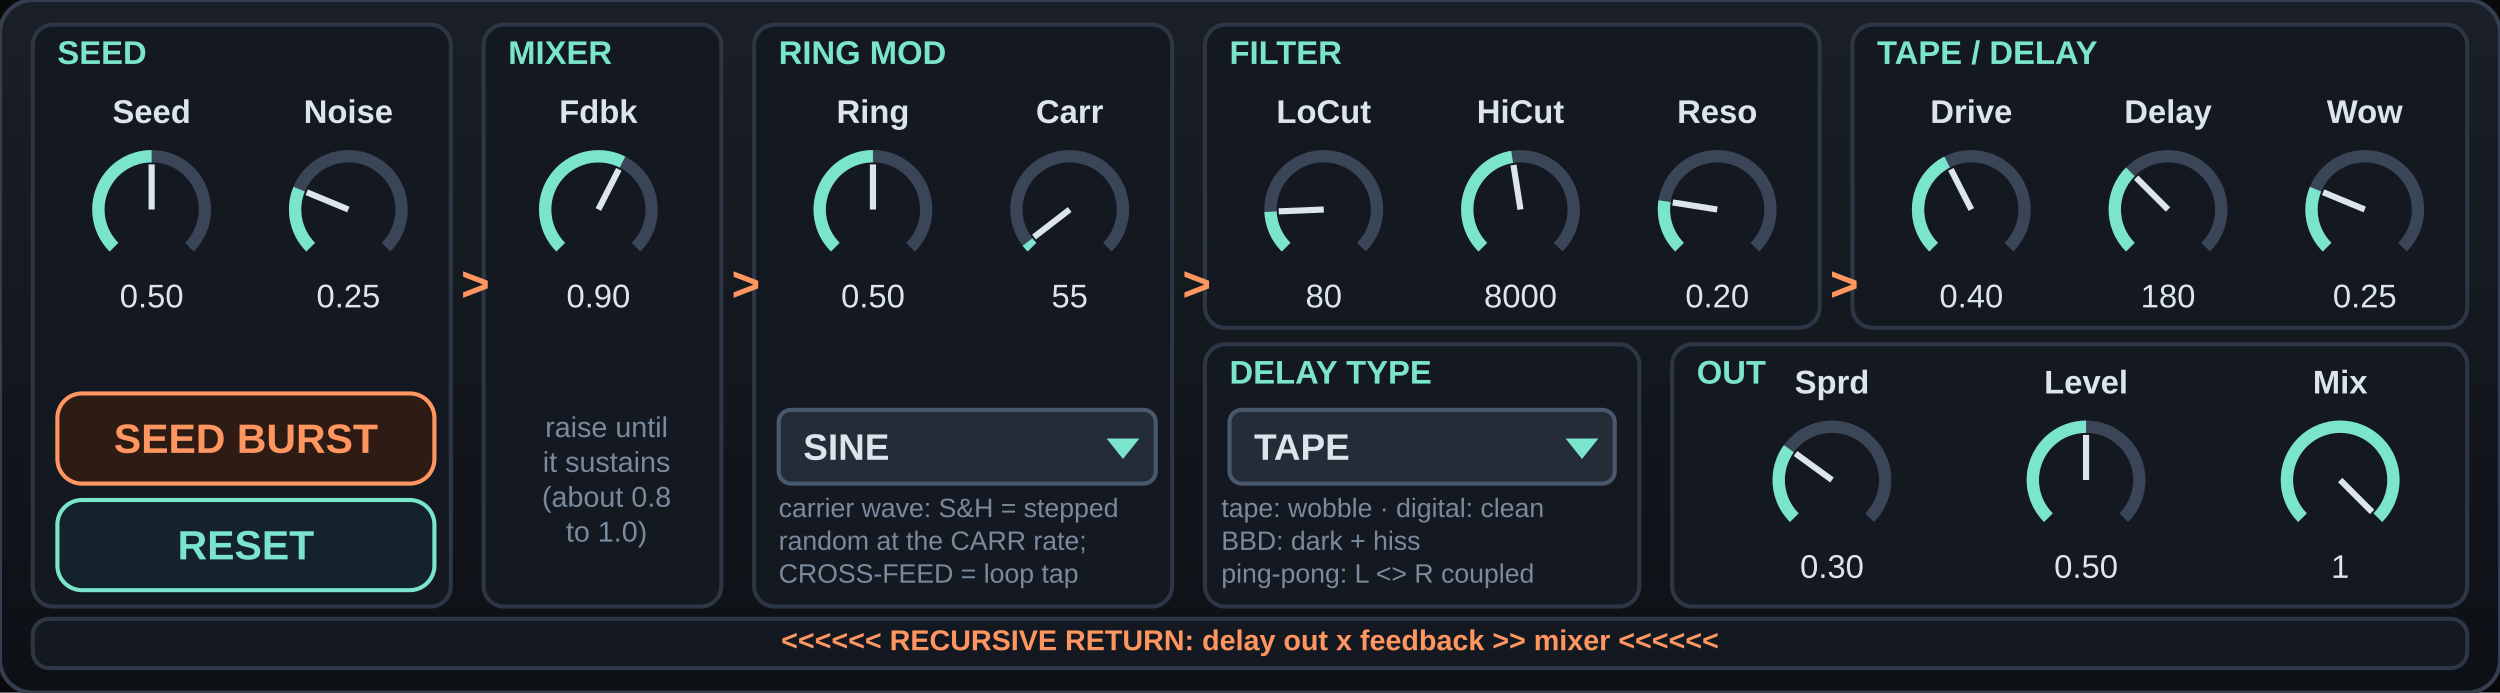
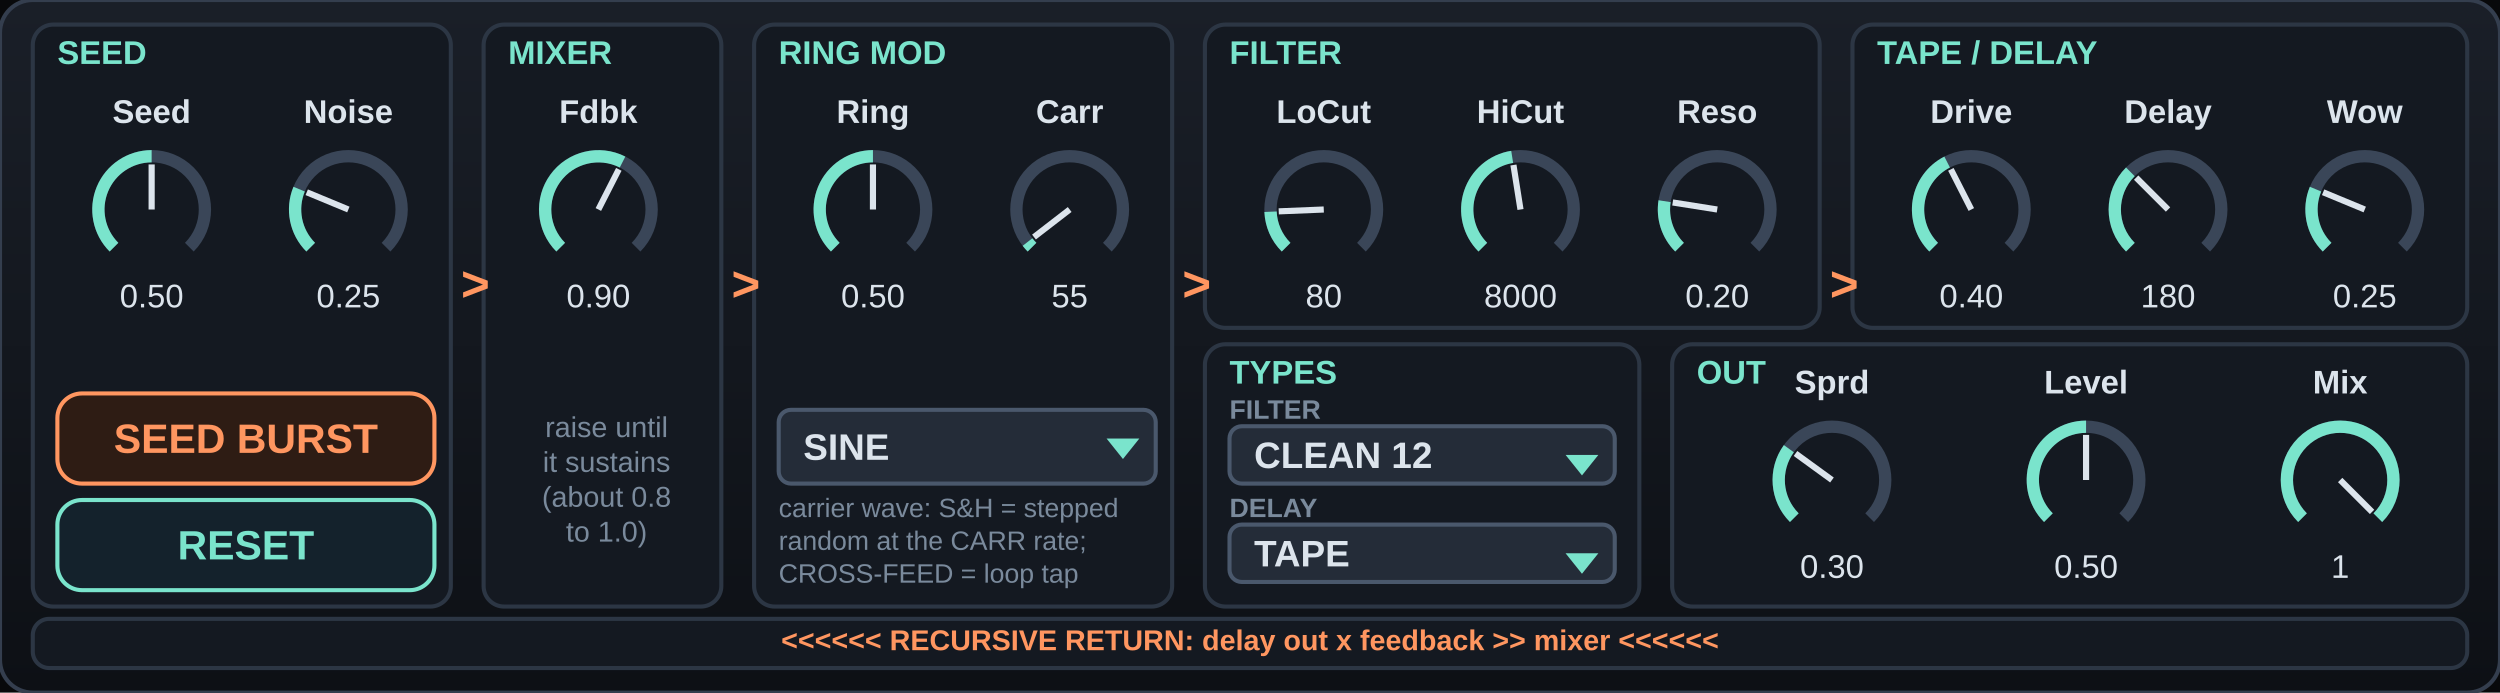
<svg xmlns="http://www.w3.org/2000/svg" width="1220" height="338" viewBox="0 0 610 169">
  <defs>
    <linearGradient id="g1" x1="0" y1="0" x2="0" y2="1">
      <stop offset="0" stop-color="rgba(26,31,40,1.0)" />
      <stop offset="1" stop-color="rgba(13,16,21,1.0)" />
    </linearGradient>
  </defs>
  <rect width="610" height="169" fill="#08090b" />
  <rect x="0" y="0" width="610" height="169" rx="8.0" fill="url(#g1)" stroke="rgba(52,62,78,1.0)" stroke-width="1" />
  <rect x="8" y="6" width="102" height="142" rx="5.0" fill="rgba(20,25,33,1.0)" stroke="rgba(44,54,68,1.0)" stroke-width="1" />
  <text x="14" y="15.6" font-size="8.0" font-family="Arial,Helvetica,sans-serif" font-weight="bold" text-anchor="start" fill="rgba(122,228,204,1.0)">SEED</text>
  <rect x="118" y="6" width="58" height="142" rx="5.0" fill="rgba(20,25,33,1.0)" stroke="rgba(44,54,68,1.0)" stroke-width="1" />
  <text x="124" y="15.6" font-size="8.0" font-family="Arial,Helvetica,sans-serif" font-weight="bold" text-anchor="start" fill="rgba(122,228,204,1.0)">MIXER</text>
  <rect x="184" y="6" width="102" height="142" rx="5.0" fill="rgba(20,25,33,1.0)" stroke="rgba(44,54,68,1.0)" stroke-width="1" />
  <text x="190" y="15.6" font-size="8.0" font-family="Arial,Helvetica,sans-serif" font-weight="bold" text-anchor="start" fill="rgba(122,228,204,1.0)">RING MOD</text>
  <rect x="294" y="6" width="150" height="74" rx="5.0" fill="rgba(20,25,33,1.0)" stroke="rgba(44,54,68,1.0)" stroke-width="1" />
  <text x="300" y="15.6" font-size="8.0" font-family="Arial,Helvetica,sans-serif" font-weight="bold" text-anchor="start" fill="rgba(122,228,204,1.0)">FILTER</text>
  <rect x="452" y="6" width="150" height="74" rx="5.0" fill="rgba(20,25,33,1.0)" stroke="rgba(44,54,68,1.0)" stroke-width="1" />
  <text x="458" y="15.6" font-size="8.0" font-family="Arial,Helvetica,sans-serif" font-weight="bold" text-anchor="start" fill="rgba(122,228,204,1.0)">TAPE / DELAY</text>
  <rect x="294" y="84" width="106" height="64" rx="5.0" fill="rgba(20,25,33,1.0)" stroke="rgba(44,54,68,1.0)" stroke-width="1" />
-   <text x="300" y="93.6" font-size="8.0" font-family="Arial,Helvetica,sans-serif" font-weight="bold" text-anchor="start" fill="rgba(122,228,204,1.0)">DELAY TYPE</text>
+   <text x="300" y="93.6" font-size="8.0" font-family="Arial,Helvetica,sans-serif" font-weight="bold" text-anchor="start" fill="rgba(122,228,204,1.0)">TYPES</text>
  <rect x="408" y="84" width="194" height="64" rx="5.0" fill="rgba(20,25,33,1.0)" stroke="rgba(44,54,68,1.0)" stroke-width="1" />
  <text x="414" y="93.6" font-size="8.0" font-family="Arial,Helvetica,sans-serif" font-weight="bold" text-anchor="start" fill="rgba(122,228,204,1.0)">OUT</text>
  <text x="116.0" y="73.4" font-size="12.0" font-family="Arial,Helvetica,sans-serif" font-weight="bold" text-anchor="middle" fill="rgba(255,150,96,1.0)">&gt;</text>
  <text x="182.0" y="73.4" font-size="12.0" font-family="Arial,Helvetica,sans-serif" font-weight="bold" text-anchor="middle" fill="rgba(255,150,96,1.0)">&gt;</text>
  <text x="292.0" y="73.4" font-size="12.0" font-family="Arial,Helvetica,sans-serif" font-weight="bold" text-anchor="middle" fill="rgba(255,150,96,1.0)">&gt;</text>
  <text x="450.0" y="73.4" font-size="12.0" font-family="Arial,Helvetica,sans-serif" font-weight="bold" text-anchor="middle" fill="rgba(255,150,96,1.0)">&gt;</text>
  <rect x="8" y="151" width="594" height="12" rx="4.0" fill="rgba(20,25,33,1.0)" stroke="rgba(44,54,68,1.0)" stroke-width="1" />
  <text x="305.0" y="158.65" font-size="7.0" font-family="Arial,Helvetica,sans-serif" font-weight="bold" text-anchor="middle" fill="rgba(255,150,96,1.0)">&lt;&lt;&lt;&lt;&lt;&lt;   RECURSIVE RETURN:  delay out  x feedback  &gt;&gt;  mixer   &lt;&lt;&lt;&lt;&lt;&lt;</text>
  <path d="M27.81,60.31 A13,13 0 1 1 46.19,60.31" fill="none" stroke="rgba(58,70,88,1.0)" stroke-width="3" />
  <path d="M27.81,60.31 A13,13 0 0 1 37.00,38.12" fill="none" stroke="rgba(122,228,204,1.0)" stroke-width="3" />
  <line x1="37.0" y1="51.12" x2="37.00" y2="40.12" stroke="rgba(220,228,236,1.0)" stroke-width="1.5" />
  <text x="37.0" y="30" font-size="8" font-weight="bold" font-family="Arial,sans-serif" text-anchor="middle" fill="rgba(220,228,236,1.0)">Seed</text>
  <text x="37.0" y="75" font-size="8" font-family="Arial,sans-serif" text-anchor="middle" fill="rgba(220,228,236,1.0)">0.50</text>
  <path d="M75.81,60.31 A13,13 0 1 1 94.19,60.31" fill="none" stroke="rgba(58,70,88,1.0)" stroke-width="3" />
  <path d="M75.81,60.31 A13,13 0 0 1 72.99,46.15" fill="none" stroke="rgba(122,228,204,1.0)" stroke-width="3" />
  <line x1="85.0" y1="51.12" x2="74.84" y2="46.91" stroke="rgba(220,228,236,1.0)" stroke-width="1.5" />
  <text x="85.0" y="30" font-size="8" font-weight="bold" font-family="Arial,sans-serif" text-anchor="middle" fill="rgba(220,228,236,1.0)">Noise</text>
  <text x="85.0" y="75" font-size="8" font-family="Arial,sans-serif" text-anchor="middle" fill="rgba(220,228,236,1.0)">0.25</text>
  <path d="M136.81,60.31 A13,13 0 1 1 155.19,60.31" fill="none" stroke="rgba(58,70,88,1.0)" stroke-width="3" />
  <path d="M136.81,60.31 A13,13 0 0 1 151.90,39.54" fill="none" stroke="rgba(122,228,204,1.0)" stroke-width="3" />
  <line x1="146.0" y1="51.12" x2="150.99" y2="41.32" stroke="rgba(220,228,236,1.0)" stroke-width="1.5" />
  <text x="146.0" y="30" font-size="8" font-weight="bold" font-family="Arial,sans-serif" text-anchor="middle" fill="rgba(220,228,236,1.0)">Fdbk</text>
  <text x="146.0" y="75" font-size="8" font-family="Arial,sans-serif" text-anchor="middle" fill="rgba(220,228,236,1.0)">0.90</text>
  <path d="M203.81,60.31 A13,13 0 1 1 222.19,60.31" fill="none" stroke="rgba(58,70,88,1.0)" stroke-width="3" />
  <path d="M203.81,60.31 A13,13 0 0 1 213.00,38.12" fill="none" stroke="rgba(122,228,204,1.0)" stroke-width="3" />
  <line x1="213.0" y1="51.12" x2="213.00" y2="40.12" stroke="rgba(220,228,236,1.0)" stroke-width="1.5" />
  <text x="213.0" y="30" font-size="8" font-weight="bold" font-family="Arial,sans-serif" text-anchor="middle" fill="rgba(220,228,236,1.0)">Ring</text>
  <text x="213.0" y="75" font-size="8" font-family="Arial,sans-serif" text-anchor="middle" fill="rgba(220,228,236,1.0)">0.50</text>
  <path d="M251.81,60.31 A13,13 0 1 1 270.19,60.31" fill="none" stroke="rgba(58,70,88,1.0)" stroke-width="3" />
  <path d="M251.81,60.31 A13,13 0 0 1 250.71,59.06" fill="none" stroke="rgba(122,228,204,1.0)" stroke-width="3" />
  <line x1="261.0" y1="51.12" x2="252.29" y2="57.84" stroke="rgba(220,228,236,1.0)" stroke-width="1.5" />
  <text x="261.0" y="30" font-size="8" font-weight="bold" font-family="Arial,sans-serif" text-anchor="middle" fill="rgba(220,228,236,1.0)">Carr</text>
  <text x="261.0" y="75" font-size="8" font-family="Arial,sans-serif" text-anchor="middle" fill="rgba(220,228,236,1.0)">55</text>
  <path d="M313.81,60.31 A13,13 0 1 1 332.19,60.31" fill="none" stroke="rgba(58,70,88,1.0)" stroke-width="3" />
  <path d="M313.81,60.31 A13,13 0 0 1 310.01,51.66" fill="none" stroke="rgba(122,228,204,1.0)" stroke-width="3" />
  <line x1="323.0" y1="51.12" x2="312.01" y2="51.57" stroke="rgba(220,228,236,1.0)" stroke-width="1.5" />
  <text x="323.0" y="30" font-size="8" font-weight="bold" font-family="Arial,sans-serif" text-anchor="middle" fill="rgba(220,228,236,1.0)">LoCut</text>
  <text x="323.0" y="75" font-size="8" font-family="Arial,sans-serif" text-anchor="middle" fill="rgba(220,228,236,1.0)">80</text>
  <path d="M361.81,60.31 A13,13 0 1 1 380.19,60.31" fill="none" stroke="rgba(58,70,88,1.0)" stroke-width="3" />
  <path d="M361.81,60.31 A13,13 0 0 1 368.97,38.28" fill="none" stroke="rgba(122,228,204,1.0)" stroke-width="3" />
  <line x1="371.0" y1="51.12" x2="369.28" y2="40.26" stroke="rgba(220,228,236,1.0)" stroke-width="1.5" />
  <text x="371.0" y="30" font-size="8" font-weight="bold" font-family="Arial,sans-serif" text-anchor="middle" fill="rgba(220,228,236,1.0)">HiCut</text>
  <text x="371.0" y="75" font-size="8" font-family="Arial,sans-serif" text-anchor="middle" fill="rgba(220,228,236,1.0)">8000</text>
  <path d="M409.81,60.31 A13,13 0 1 1 428.19,60.31" fill="none" stroke="rgba(58,70,88,1.0)" stroke-width="3" />
  <path d="M409.81,60.31 A13,13 0 0 1 406.16,49.09" fill="none" stroke="rgba(122,228,204,1.0)" stroke-width="3" />
  <line x1="419.0" y1="51.12" x2="408.14" y2="49.40" stroke="rgba(220,228,236,1.0)" stroke-width="1.5" />
  <text x="419.0" y="30" font-size="8" font-weight="bold" font-family="Arial,sans-serif" text-anchor="middle" fill="rgba(220,228,236,1.0)">Reso</text>
  <text x="419.0" y="75" font-size="8" font-family="Arial,sans-serif" text-anchor="middle" fill="rgba(220,228,236,1.0)">0.20</text>
  <path d="M471.81,60.31 A13,13 0 1 1 490.19,60.31" fill="none" stroke="rgba(58,70,88,1.0)" stroke-width="3" />
  <path d="M471.81,60.31 A13,13 0 0 1 475.10,39.54" fill="none" stroke="rgba(122,228,204,1.0)" stroke-width="3" />
  <line x1="481.0" y1="51.12" x2="476.01" y2="41.32" stroke="rgba(220,228,236,1.0)" stroke-width="1.5" />
  <text x="481.0" y="30" font-size="8" font-weight="bold" font-family="Arial,sans-serif" text-anchor="middle" fill="rgba(220,228,236,1.0)">Drive</text>
  <text x="481.0" y="75" font-size="8" font-family="Arial,sans-serif" text-anchor="middle" fill="rgba(220,228,236,1.0)">0.40</text>
  <path d="M519.81,60.31 A13,13 0 1 1 538.19,60.31" fill="none" stroke="rgba(58,70,88,1.0)" stroke-width="3" />
  <path d="M519.81,60.31 A13,13 0 0 1 519.81,41.93" fill="none" stroke="rgba(122,228,204,1.0)" stroke-width="3" />
  <line x1="529.0" y1="51.12" x2="521.22" y2="43.34" stroke="rgba(220,228,236,1.0)" stroke-width="1.5" />
  <text x="529.0" y="30" font-size="8" font-weight="bold" font-family="Arial,sans-serif" text-anchor="middle" fill="rgba(220,228,236,1.0)">Delay</text>
  <text x="529.0" y="75" font-size="8" font-family="Arial,sans-serif" text-anchor="middle" fill="rgba(220,228,236,1.0)">180</text>
  <path d="M567.81,60.31 A13,13 0 1 1 586.19,60.31" fill="none" stroke="rgba(58,70,88,1.0)" stroke-width="3" />
  <path d="M567.81,60.31 A13,13 0 0 1 564.99,46.15" fill="none" stroke="rgba(122,228,204,1.0)" stroke-width="3" />
  <line x1="577.0" y1="51.12" x2="566.84" y2="46.91" stroke="rgba(220,228,236,1.0)" stroke-width="1.5" />
  <text x="577.0" y="30" font-size="8" font-weight="bold" font-family="Arial,sans-serif" text-anchor="middle" fill="rgba(220,228,236,1.0)">Wow</text>
  <text x="577.0" y="75" font-size="8" font-family="Arial,sans-serif" text-anchor="middle" fill="rgba(220,228,236,1.0)">0.25</text>
  <path d="M437.81,126.31 A13,13 0 1 1 456.19,126.31" fill="none" stroke="rgba(58,70,88,1.0)" stroke-width="3" />
  <path d="M437.81,126.31 A13,13 0 0 1 436.48,109.48" fill="none" stroke="rgba(122,228,204,1.0)" stroke-width="3" />
  <line x1="447.0" y1="117.12" x2="438.10" y2="110.65" stroke="rgba(220,228,236,1.0)" stroke-width="1.5" />
  <text x="447.0" y="96" font-size="8" font-weight="bold" font-family="Arial,sans-serif" text-anchor="middle" fill="rgba(220,228,236,1.0)">Sprd</text>
  <text x="447.0" y="141" font-size="8" font-family="Arial,sans-serif" text-anchor="middle" fill="rgba(220,228,236,1.0)">0.30</text>
  <path d="M499.81,126.31 A13,13 0 1 1 518.19,126.31" fill="none" stroke="rgba(58,70,88,1.0)" stroke-width="3" />
  <path d="M499.81,126.31 A13,13 0 0 1 509.00,104.12" fill="none" stroke="rgba(122,228,204,1.0)" stroke-width="3" />
  <line x1="509.0" y1="117.12" x2="509.00" y2="106.12" stroke="rgba(220,228,236,1.0)" stroke-width="1.5" />
  <text x="509.0" y="96" font-size="8" font-weight="bold" font-family="Arial,sans-serif" text-anchor="middle" fill="rgba(220,228,236,1.0)">Level</text>
  <text x="509.0" y="141" font-size="8" font-family="Arial,sans-serif" text-anchor="middle" fill="rgba(220,228,236,1.0)">0.50</text>
  <path d="M561.81,126.31 A13,13 0 1 1 580.19,126.31" fill="none" stroke="rgba(58,70,88,1.0)" stroke-width="3" />
  <path d="M561.81,126.31 A13,13 0 1 1 580.19,126.31" fill="none" stroke="rgba(122,228,204,1.0)" stroke-width="3" />
  <line x1="571.0" y1="117.12" x2="578.78" y2="124.90" stroke="rgba(220,228,236,1.0)" stroke-width="1.5" />
  <text x="571.0" y="96" font-size="8" font-weight="bold" font-family="Arial,sans-serif" text-anchor="middle" fill="rgba(220,228,236,1.0)">Mix</text>
  <text x="571.0" y="141" font-size="8" font-family="Arial,sans-serif" text-anchor="middle" fill="rgba(220,228,236,1.0)">1</text>
  <rect x="190" y="100" width="92" height="18" rx="3" fill="rgba(36,44,56,1.0)" stroke="rgba(74,88,108,1.0)" />
  <text x="196" y="112.2" font-size="9" font-weight="bold" font-family="Arial,sans-serif" fill="rgba(220,228,236,1.0)">SINE</text>
  <path d="M270,107 l4,5 l4,-5 z" fill="rgba(122,228,204,1.0)" />
  <text x="190" y="126.175" font-size="6.5" font-family="Arial,Helvetica,sans-serif" font-weight="normal" text-anchor="start" fill="rgba(122,138,156,1.0)">carrier wave: S&amp;H = stepped</text>
  <text x="190" y="134.175" font-size="6.5" font-family="Arial,Helvetica,sans-serif" font-weight="normal" text-anchor="start" fill="rgba(122,138,156,1.0)">random at the CARR rate;</text>
  <text x="190" y="142.175" font-size="6.5" font-family="Arial,Helvetica,sans-serif" font-weight="normal" text-anchor="start" fill="rgba(122,138,156,1.0)">CROSS-FEED = loop tap</text>
-   <rect x="300" y="100" width="94" height="18" rx="3" fill="rgba(36,44,56,1.0)" stroke="rgba(74,88,108,1.0)" />
-   <text x="306" y="112.2" font-size="9" font-weight="bold" font-family="Arial,sans-serif" fill="rgba(220,228,236,1.0)">TAPE</text>
-   <path d="M382,107 l4,5 l4,-5 z" fill="rgba(122,228,204,1.0)" />
-   <text x="298" y="126.175" font-size="6.5" font-family="Arial,Helvetica,sans-serif" font-weight="normal" text-anchor="start" fill="rgba(122,138,156,1.0)">tape: wobble · digital: clean</text>
-   <text x="298" y="134.175" font-size="6.5" font-family="Arial,Helvetica,sans-serif" font-weight="normal" text-anchor="start" fill="rgba(122,138,156,1.0)">BBD: dark + hiss</text>
-   <text x="298" y="142.175" font-size="6.5" font-family="Arial,Helvetica,sans-serif" font-weight="normal" text-anchor="start" fill="rgba(122,138,156,1.0)">ping-pong: L &lt;&gt; R coupled</text>
+   <text x="300" y="102.175" font-size="6.5" font-family="Arial,Helvetica,sans-serif" font-weight="bold" text-anchor="start" fill="rgba(122,138,156,1.0)">FILTER</text>
+   <rect x="300" y="104" width="94" height="14" rx="3" fill="rgba(36,44,56,1.0)" stroke="rgba(74,88,108,1.0)" />
+   <text x="306" y="114.2" font-size="9" font-weight="bold" font-family="Arial,sans-serif" fill="rgba(220,228,236,1.0)">CLEAN 12</text>
+   <path d="M382,111 l4,5 l4,-5 z" fill="rgba(122,228,204,1.0)" />
+   <text x="300" y="126.175" font-size="6.5" font-family="Arial,Helvetica,sans-serif" font-weight="bold" text-anchor="start" fill="rgba(122,138,156,1.0)">DELAY</text>
+   <rect x="300" y="128" width="94" height="14" rx="3" fill="rgba(36,44,56,1.0)" stroke="rgba(74,88,108,1.0)" />
+   <text x="306" y="138.2" font-size="9" font-weight="bold" font-family="Arial,sans-serif" fill="rgba(220,228,236,1.0)">TAPE</text>
+   <path d="M382,135 l4,5 l4,-5 z" fill="rgba(122,228,204,1.0)" />
  <rect x="14" y="96" width="92" height="22" rx="6" fill="rgba(46,28,20,1.0)" stroke="rgba(255,150,96,1.0)" />
  <text x="60.0" y="110.5" font-size="10" font-weight="bold" font-family="Arial,sans-serif" text-anchor="middle" fill="rgba(255,150,96,1.0)">SEED BURST</text>
  <rect x="14" y="122" width="92" height="22" rx="6" fill="rgba(20,34,44,1.0)" stroke="rgba(122,228,204,1.0)" />
  <text x="60.0" y="136.5" font-size="10" font-weight="bold" font-family="Arial,sans-serif" text-anchor="middle" fill="rgba(122,228,204,1.0)">RESET</text>
  <text x="148.0" y="106.65" font-size="7.0" font-family="Arial,Helvetica,sans-serif" font-weight="normal" text-anchor="middle" fill="rgba(122,138,156,1.0)">raise until</text>
  <text x="148.0" y="115.15" font-size="7.0" font-family="Arial,Helvetica,sans-serif" font-weight="normal" text-anchor="middle" fill="rgba(122,138,156,1.0)">it sustains</text>
  <text x="148.0" y="123.65" font-size="7.0" font-family="Arial,Helvetica,sans-serif" font-weight="normal" text-anchor="middle" fill="rgba(122,138,156,1.0)">(about 0.8</text>
  <text x="148.0" y="132.15" font-size="7.0" font-family="Arial,Helvetica,sans-serif" font-weight="normal" text-anchor="middle" fill="rgba(122,138,156,1.0)">to 1.0)</text>
</svg>
